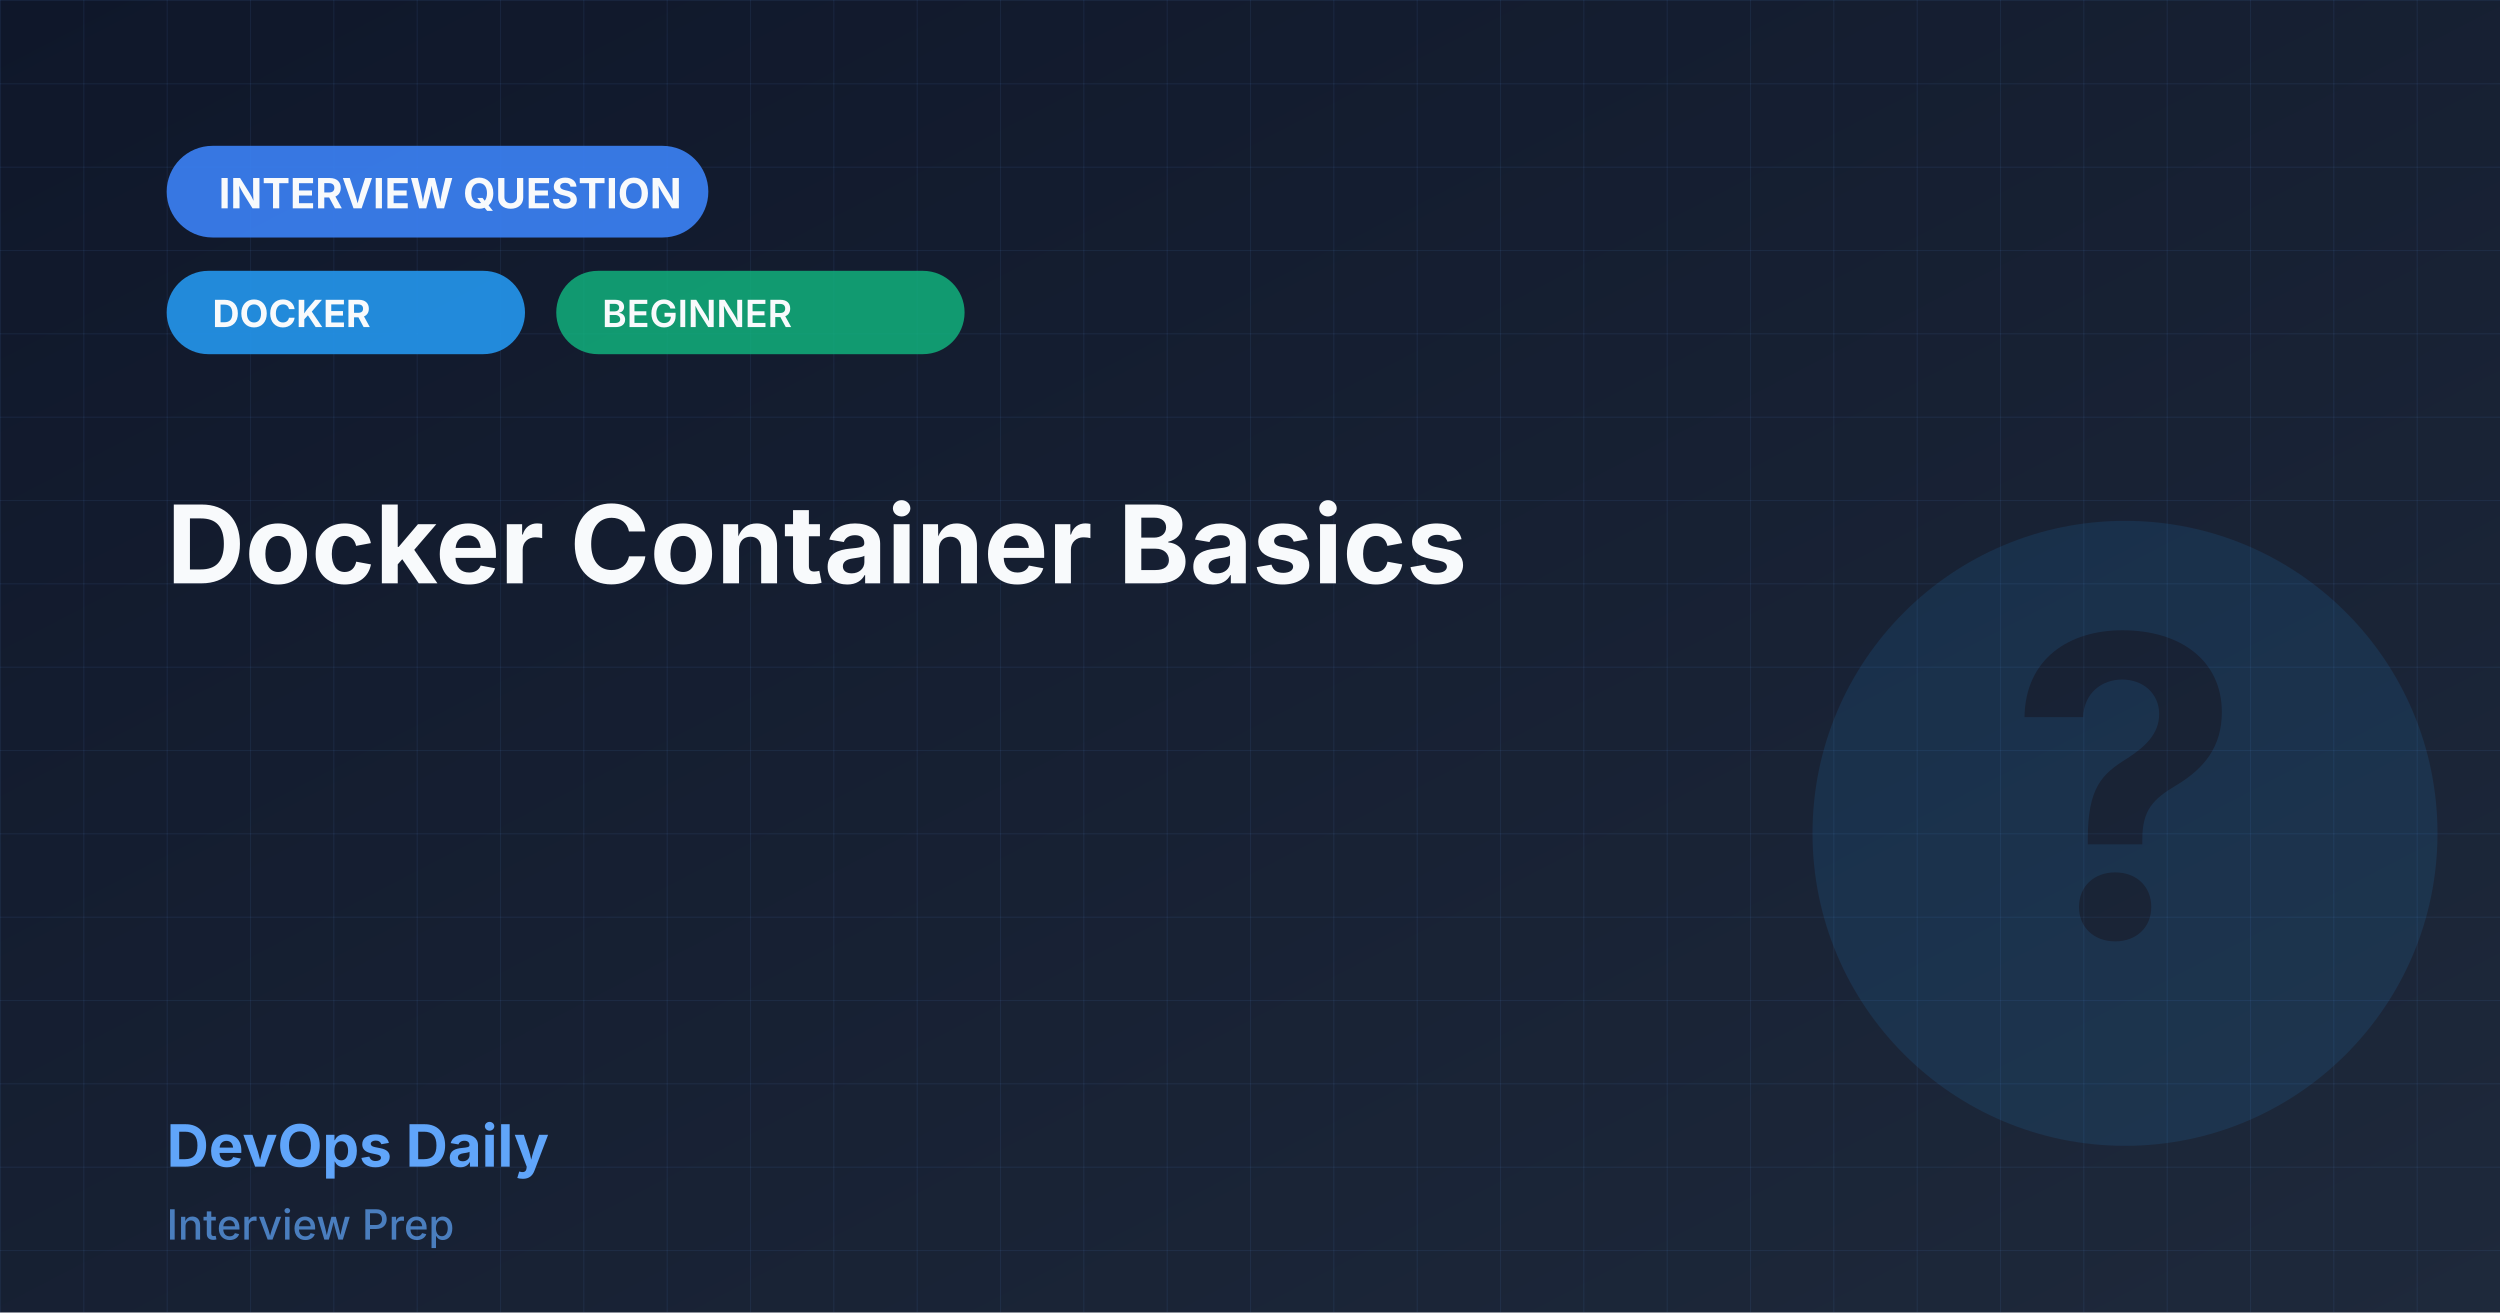
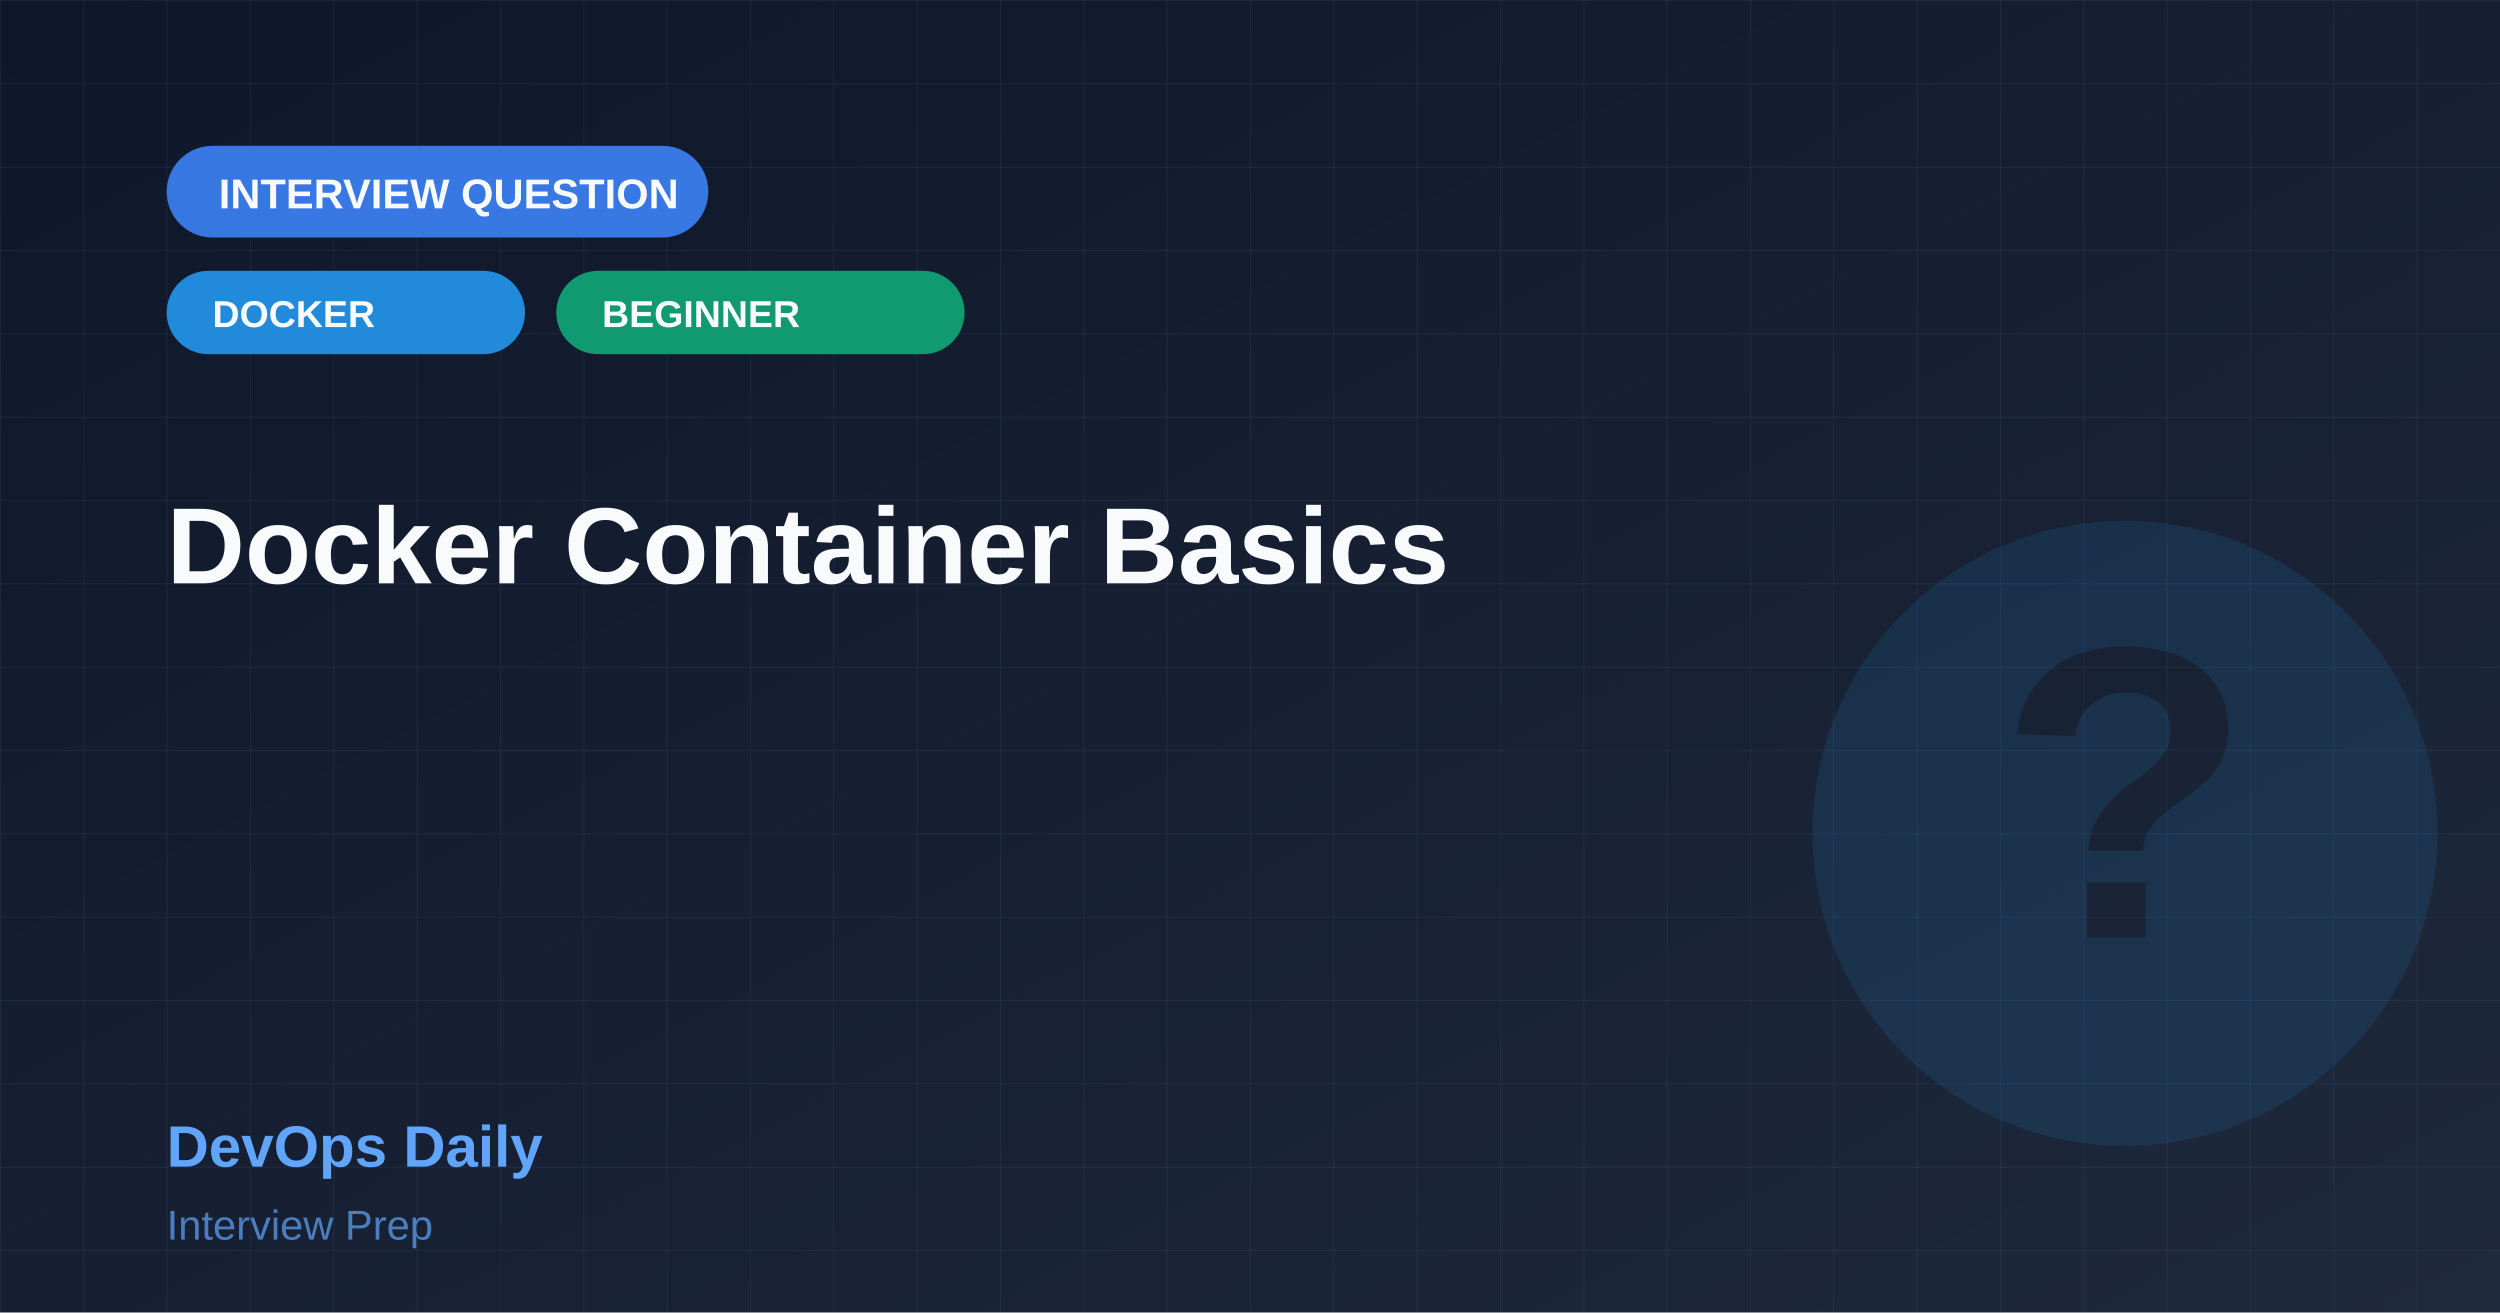
<svg xmlns="http://www.w3.org/2000/svg" width="1200" height="630">
  <defs>
    <linearGradient id="bgGradient" x1="0%" y1="0%" x2="100%" y2="100%">
      <stop offset="0%" style="stop-color:#0f172a;stop-opacity:1" />
      <stop offset="100%" style="stop-color:#1e293b;stop-opacity:1" />
    </linearGradient>
    <pattern id="grid" x="0" y="0" width="40" height="40" patternUnits="userSpaceOnUse">
      <line x1="0" y1="0" x2="0" y2="40" stroke="#60a5fa" stroke-width="1" opacity="0.08" />
      <line x1="0" y1="0" x2="40" y2="0" stroke="#60a5fa" stroke-width="1" opacity="0.08" />
    </pattern>
  </defs>
  <rect width="1200" height="630" fill="url(#bgGradient)" />
  <rect width="1200" height="630" fill="url(#grid)" />
  <rect x="80" y="70" width="260" height="44" rx="22" fill="#3b82f6" opacity="0.9" />
-   <text x="105" y="100" font-family="system-ui, -apple-system, sans-serif" font-size="20" font-weight="bold" fill="#f8fafc">INTERVIEW QUESTION</text>
+   <text x="105" y="100" font-family="Arial, sans-serif" font-size="20" font-weight="bold" fill="#f8fafc">INTERVIEW QUESTION</text>
  <rect x="80" y="130" width="172" height="40" rx="20" fill="#2496ed" opacity="0.9" />
-   <text x="102" y="157" font-family="system-ui, -apple-system, sans-serif" font-size="18" font-weight="bold" fill="#f8fafc">DOCKER</text>
+   <text x="102" y="157" font-family="Arial, sans-serif" font-size="18" font-weight="bold" fill="#f8fafc">DOCKER</text>
  <rect x="267" y="130" width="196" height="40" rx="20" fill="#10b981" opacity="0.8" />
-   <text x="289" y="157" font-family="system-ui, -apple-system, sans-serif" font-size="18" font-weight="600" fill="#f8fafc">BEGINNER</text>
+   <text x="289" y="157" font-family="Arial, sans-serif" font-size="18" font-weight="600" fill="#f8fafc">BEGINNER</text>
  <g opacity="0.12">
    <circle cx="1020" cy="400" r="150" fill="#2496ed" />
-     <text x="1020" y="450" font-family="system-ui, -apple-system, sans-serif" font-size="200" font-weight="bold" fill="#0f172a" text-anchor="middle">?</text>
+     <text x="1020" y="450" font-family="Arial, sans-serif" font-size="200" font-weight="bold" fill="#0f172a" text-anchor="middle">?</text>
  </g>
-   <text x="80" y="280" font-family="system-ui, -apple-system, sans-serif" font-size="52" font-weight="bold" fill="#f8fafc">Docker Container Basics</text>
-   <text x="80" y="560" font-family="system-ui, -apple-system, sans-serif" font-size="28" font-weight="bold" fill="#60a5fa">DevOps Daily</text>
-   <text x="80" y="595" font-family="system-ui, -apple-system, sans-serif" font-size="20" font-weight="500" fill="#60a5fa" opacity="0.7">Interview Prep</text>
+   <text x="80" y="280" font-family="Arial, sans-serif" font-size="52" font-weight="bold" fill="#f8fafc">Docker Container Basics</text>
+   <text x="80" y="560" font-family="Arial, sans-serif" font-size="28" font-weight="bold" fill="#60a5fa">DevOps Daily</text>
+   <text x="80" y="595" font-family="Arial, sans-serif" font-size="20" font-weight="500" fill="#60a5fa" opacity="0.7">Interview Prep</text>
</svg>
